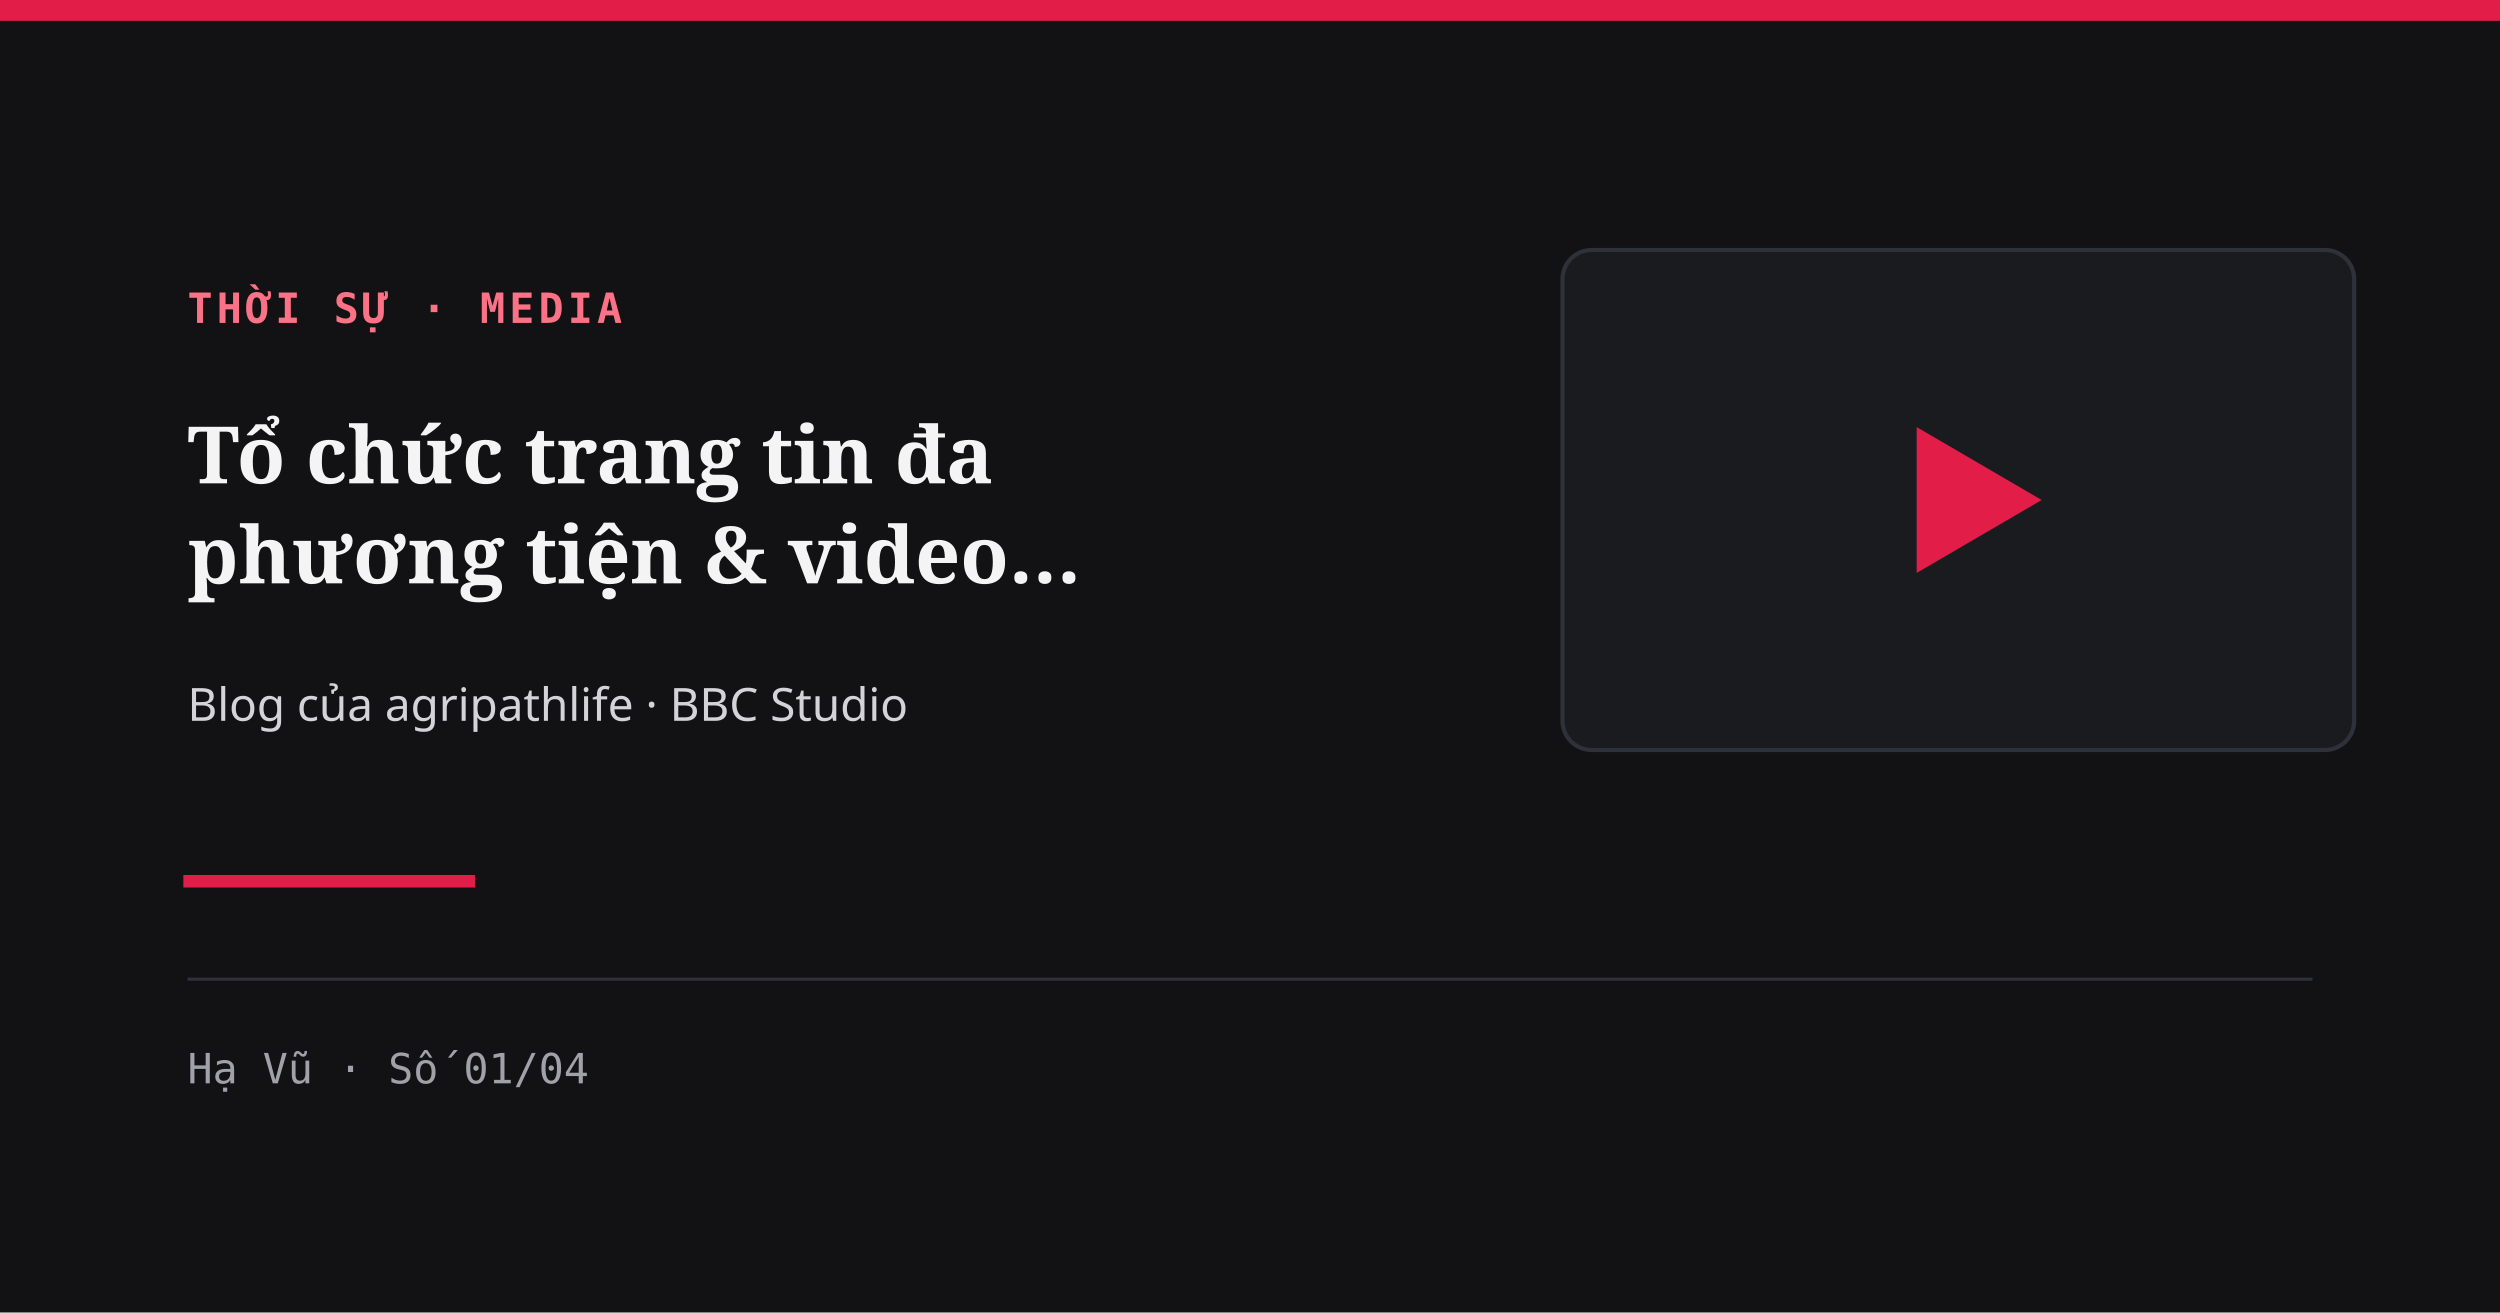
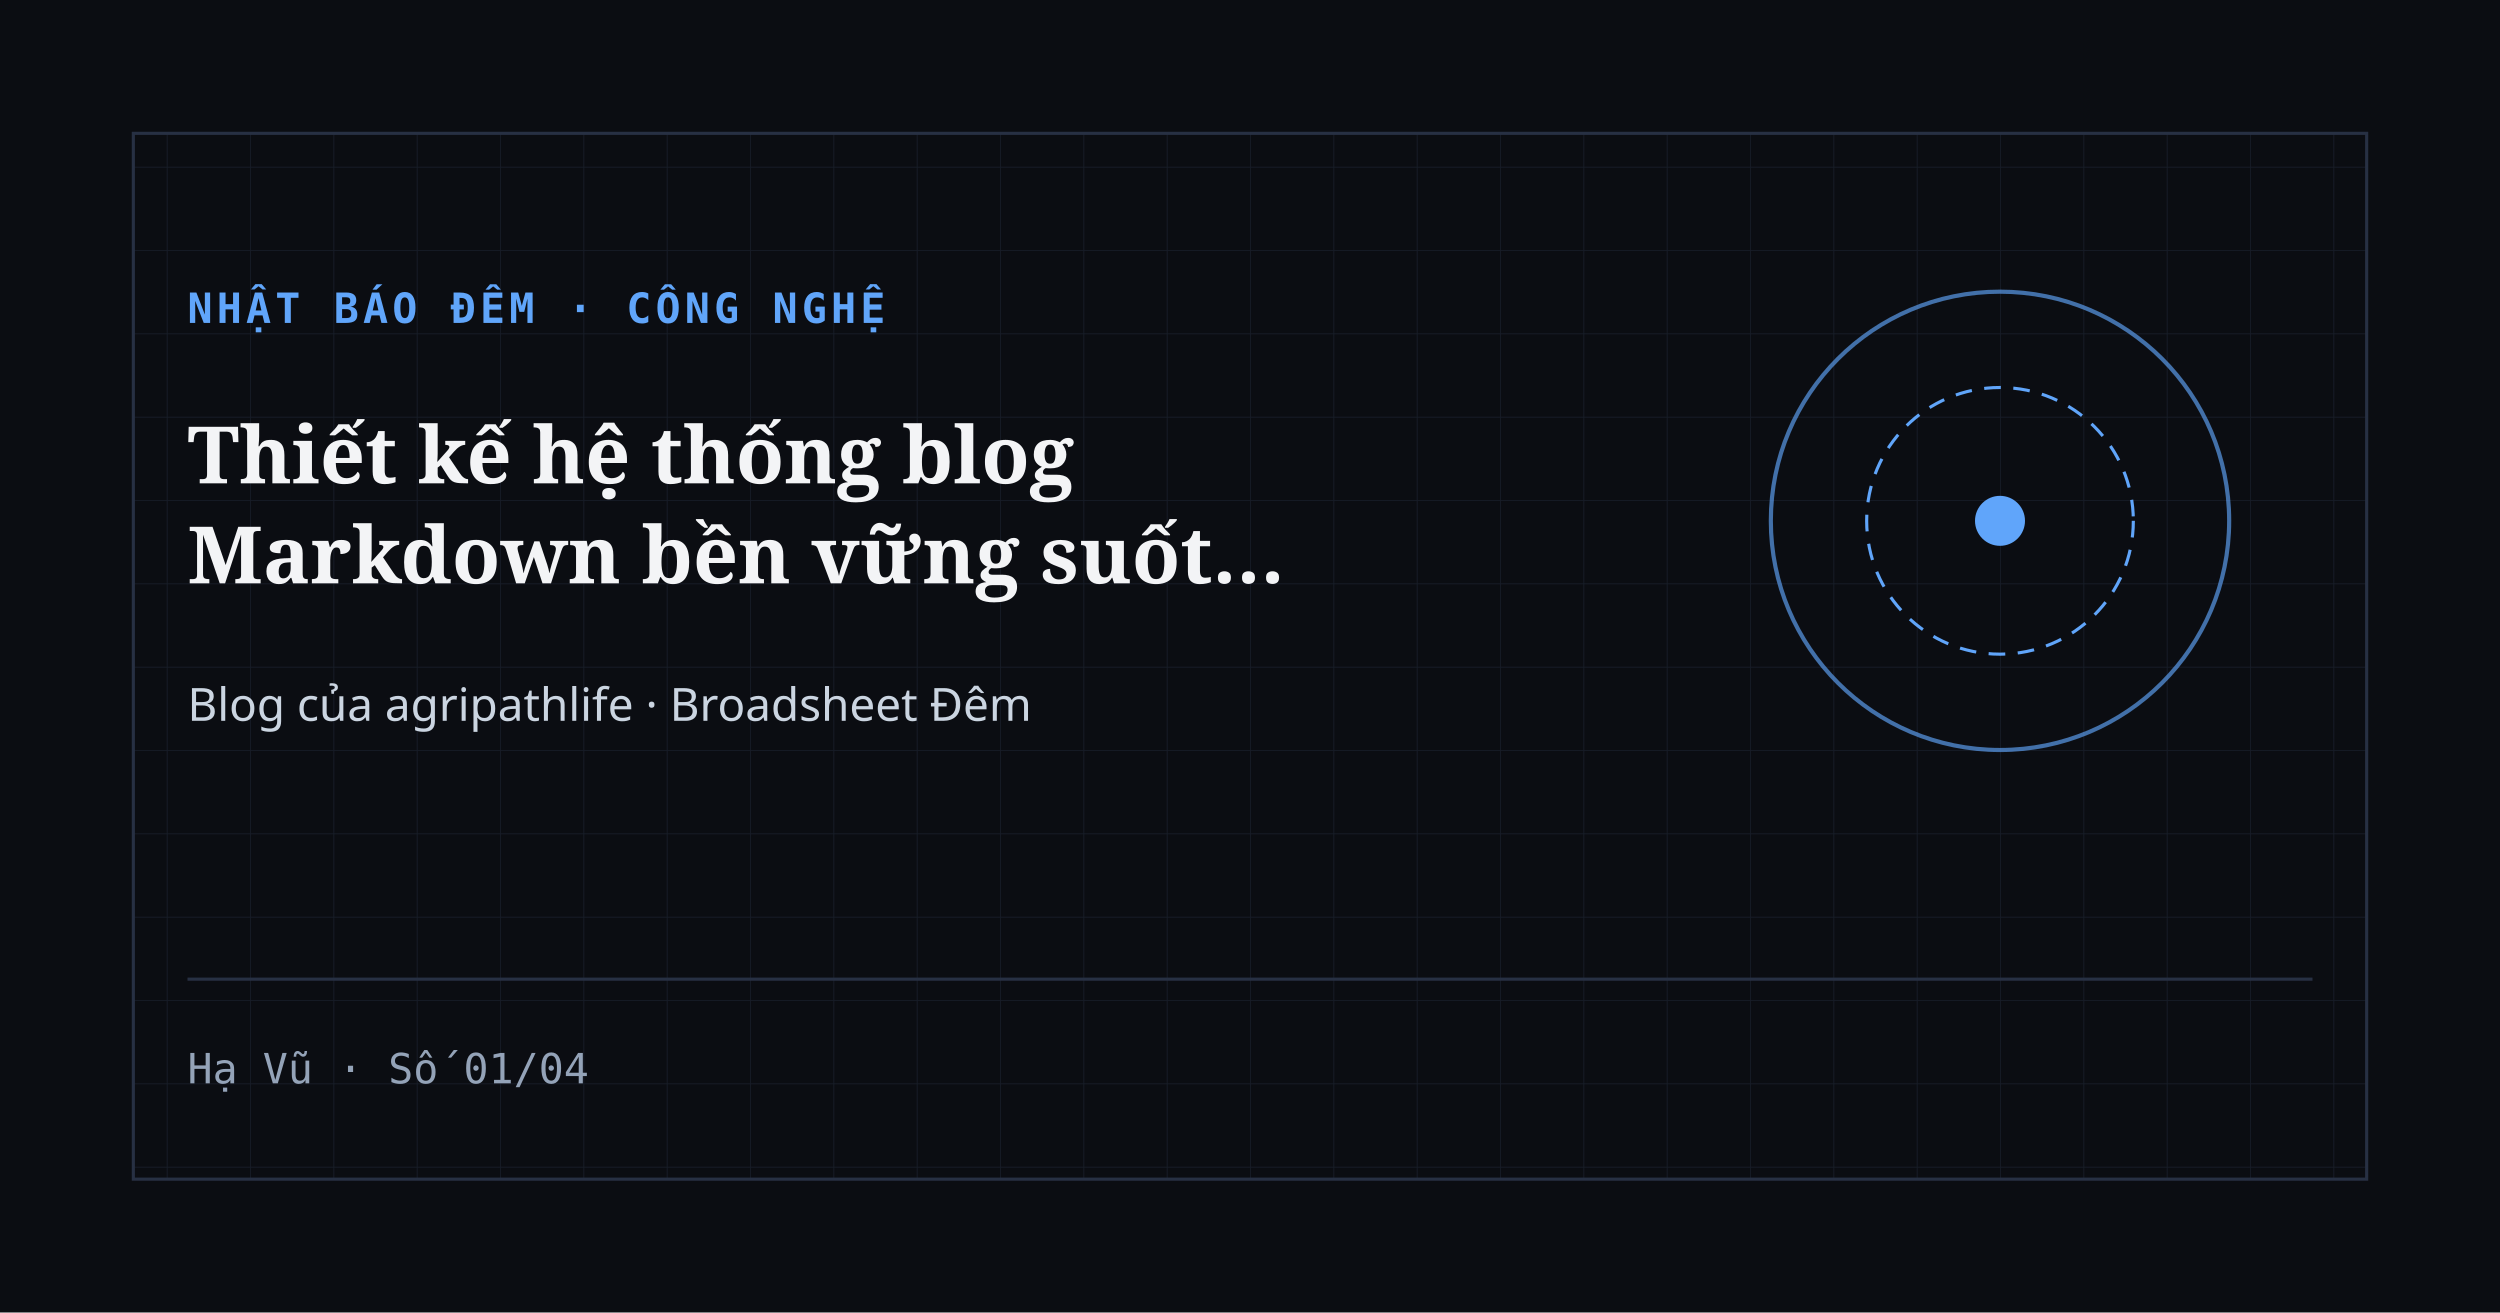
<svg xmlns="http://www.w3.org/2000/svg" width="1200" height="630" viewBox="0 0 1200 630" fill="none">
-   <rect width="1200" height="630" fill="#121214" />
-   <rect x="0" y="0" width="1200" height="10" fill="#E11D48" />
-   <rect x="750" y="120" width="380" height="240" rx="14" fill="#1A1B1F" stroke="#2E313A" stroke-width="2" />
-   <polygon points="920,205 920,275 980,240" fill="#E11D48" />
-   <rect x="88" y="420" width="140" height="6" fill="#E11D48" />
-   <text x="90" y="155" font-family="monospace" font-size="20" font-weight="700" letter-spacing="2" fill="#FB7185">THỜI SỰ · MEDIA</text>
-   <text x="90" y="232" font-family="Georgia, serif" font-weight="700" font-size="38" fill="#F4F4F5">
-     <tspan x="90" dy="0">Tổ chức trang tin đa</tspan>
-     <tspan x="90" dy="48">phương tiện &amp; video…</tspan>
+   <rect width="1200" height="630" fill="#0B0D12" />
+   <defs>
+     <pattern id="grid-1" width="40" height="40" patternUnits="userSpaceOnUse">
+       <path d="M 40 0 L 0 0 0 40" fill="none" stroke="#273043" stroke-width="0.8" opacity="0.45" />
+     </pattern>
+   </defs>
+   <rect x="64" y="64" width="1072" height="502" fill="url(#grid-1)" stroke="#273043" stroke-width="1.5" />
+   <circle cx="960" cy="250" r="110" fill="none" stroke="#60A5FA" stroke-width="2" opacity="0.65" />
+   <circle cx="960" cy="250" r="64" fill="none" stroke="#60A5FA" stroke-width="1.5" stroke-dasharray="8 6" />
+   <circle cx="960" cy="250" r="12" fill="#60A5FA" />
+   <text x="90" y="155" font-family="monospace" font-size="20" font-weight="700" letter-spacing="2" fill="#60A5FA">NHẬT BÁO ĐÊM · CÔNG NGHỆ</text>
+   <text x="90" y="232" font-family="Georgia, serif" font-weight="700" font-size="38" fill="#F3F4F6">
+     <tspan x="90" dy="0">Thiết kế hệ thống blog</tspan>
+     <tspan x="90" dy="48">Markdown bền vững suốt…</tspan>
  </text>
-   <text x="90" y="346" font-family="sans-serif" font-size="22" fill="#D4D4D8">Blog của agripathlife · BBC Studio</text>
-   <line x1="90" y1="470" x2="1110" y2="470" stroke="#2E313A" stroke-width="1.5" />
-   <text x="90" y="520" font-family="monospace" font-size="20" fill="#A1A1AA">Hạ Vũ · Số 01/04</text>
+   <text x="90" y="346" font-family="sans-serif" font-size="22" fill="#CBD5E1">Blog của agripathlife · Broadsheet Đêm</text>
+   <line x1="90" y1="470" x2="1110" y2="470" stroke="#273043" stroke-width="1.5" />
+   <text x="90" y="520" font-family="monospace" font-size="20" fill="#94A3B8">Hạ Vũ · Số 01/04</text>
</svg>
